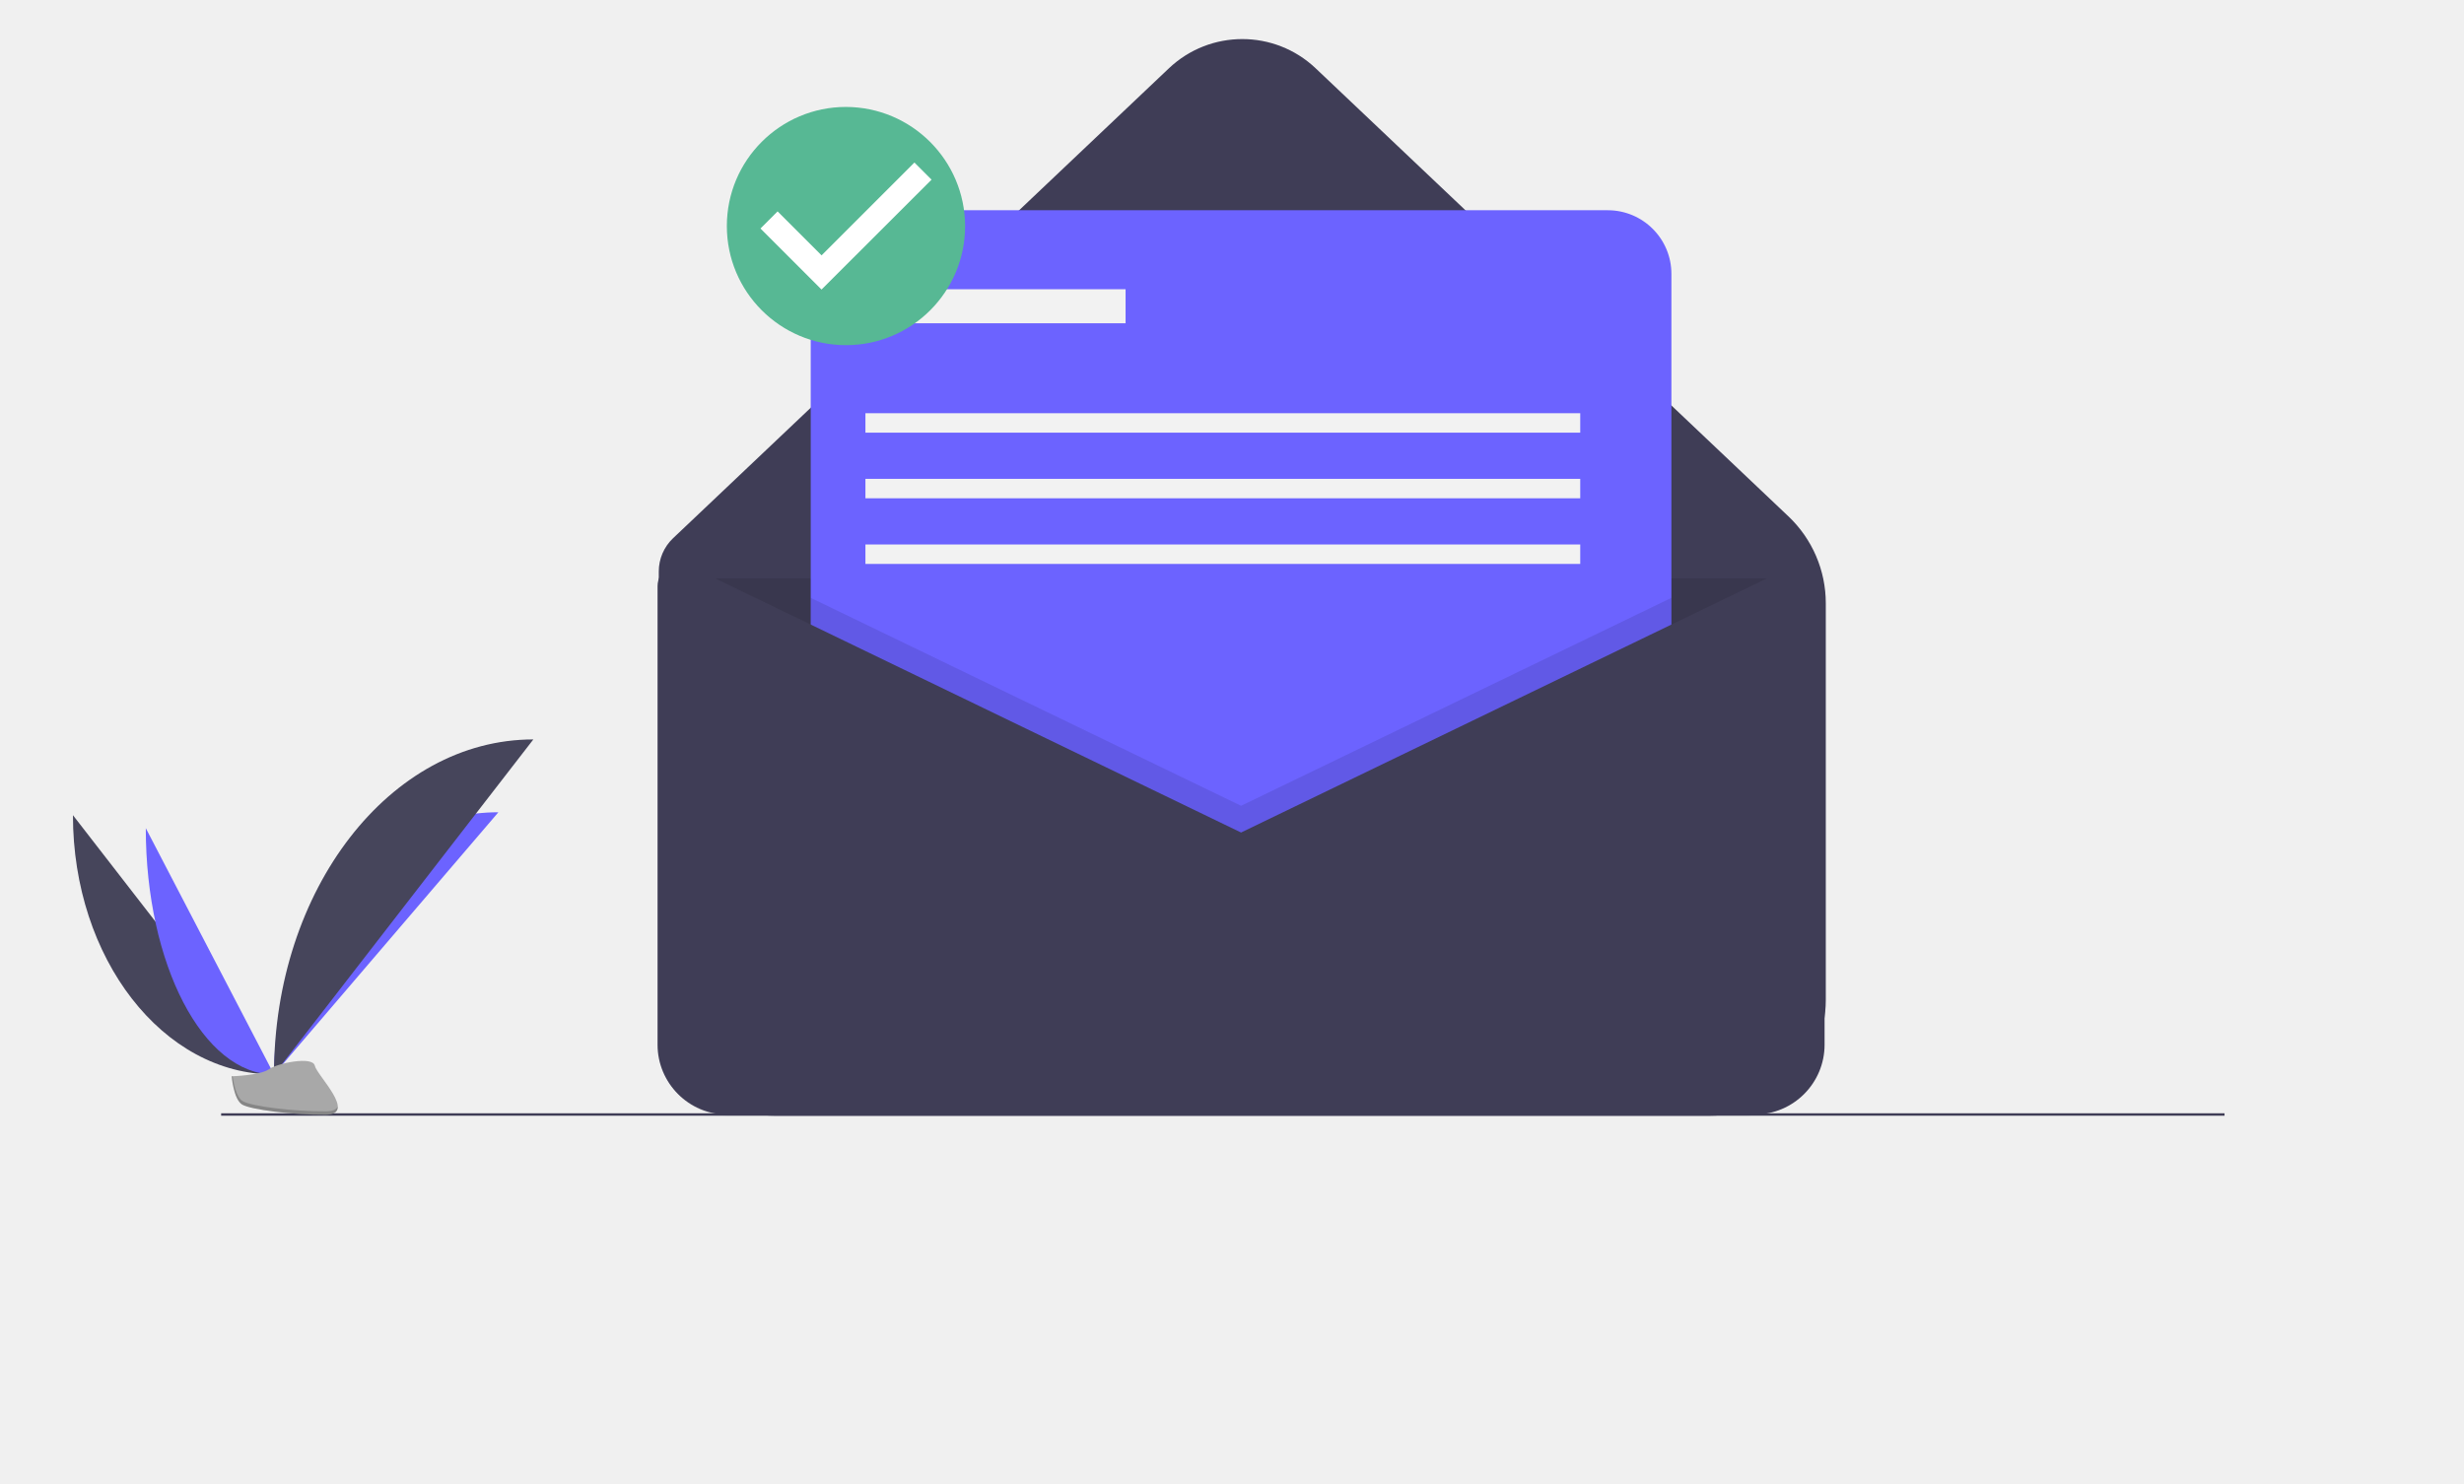
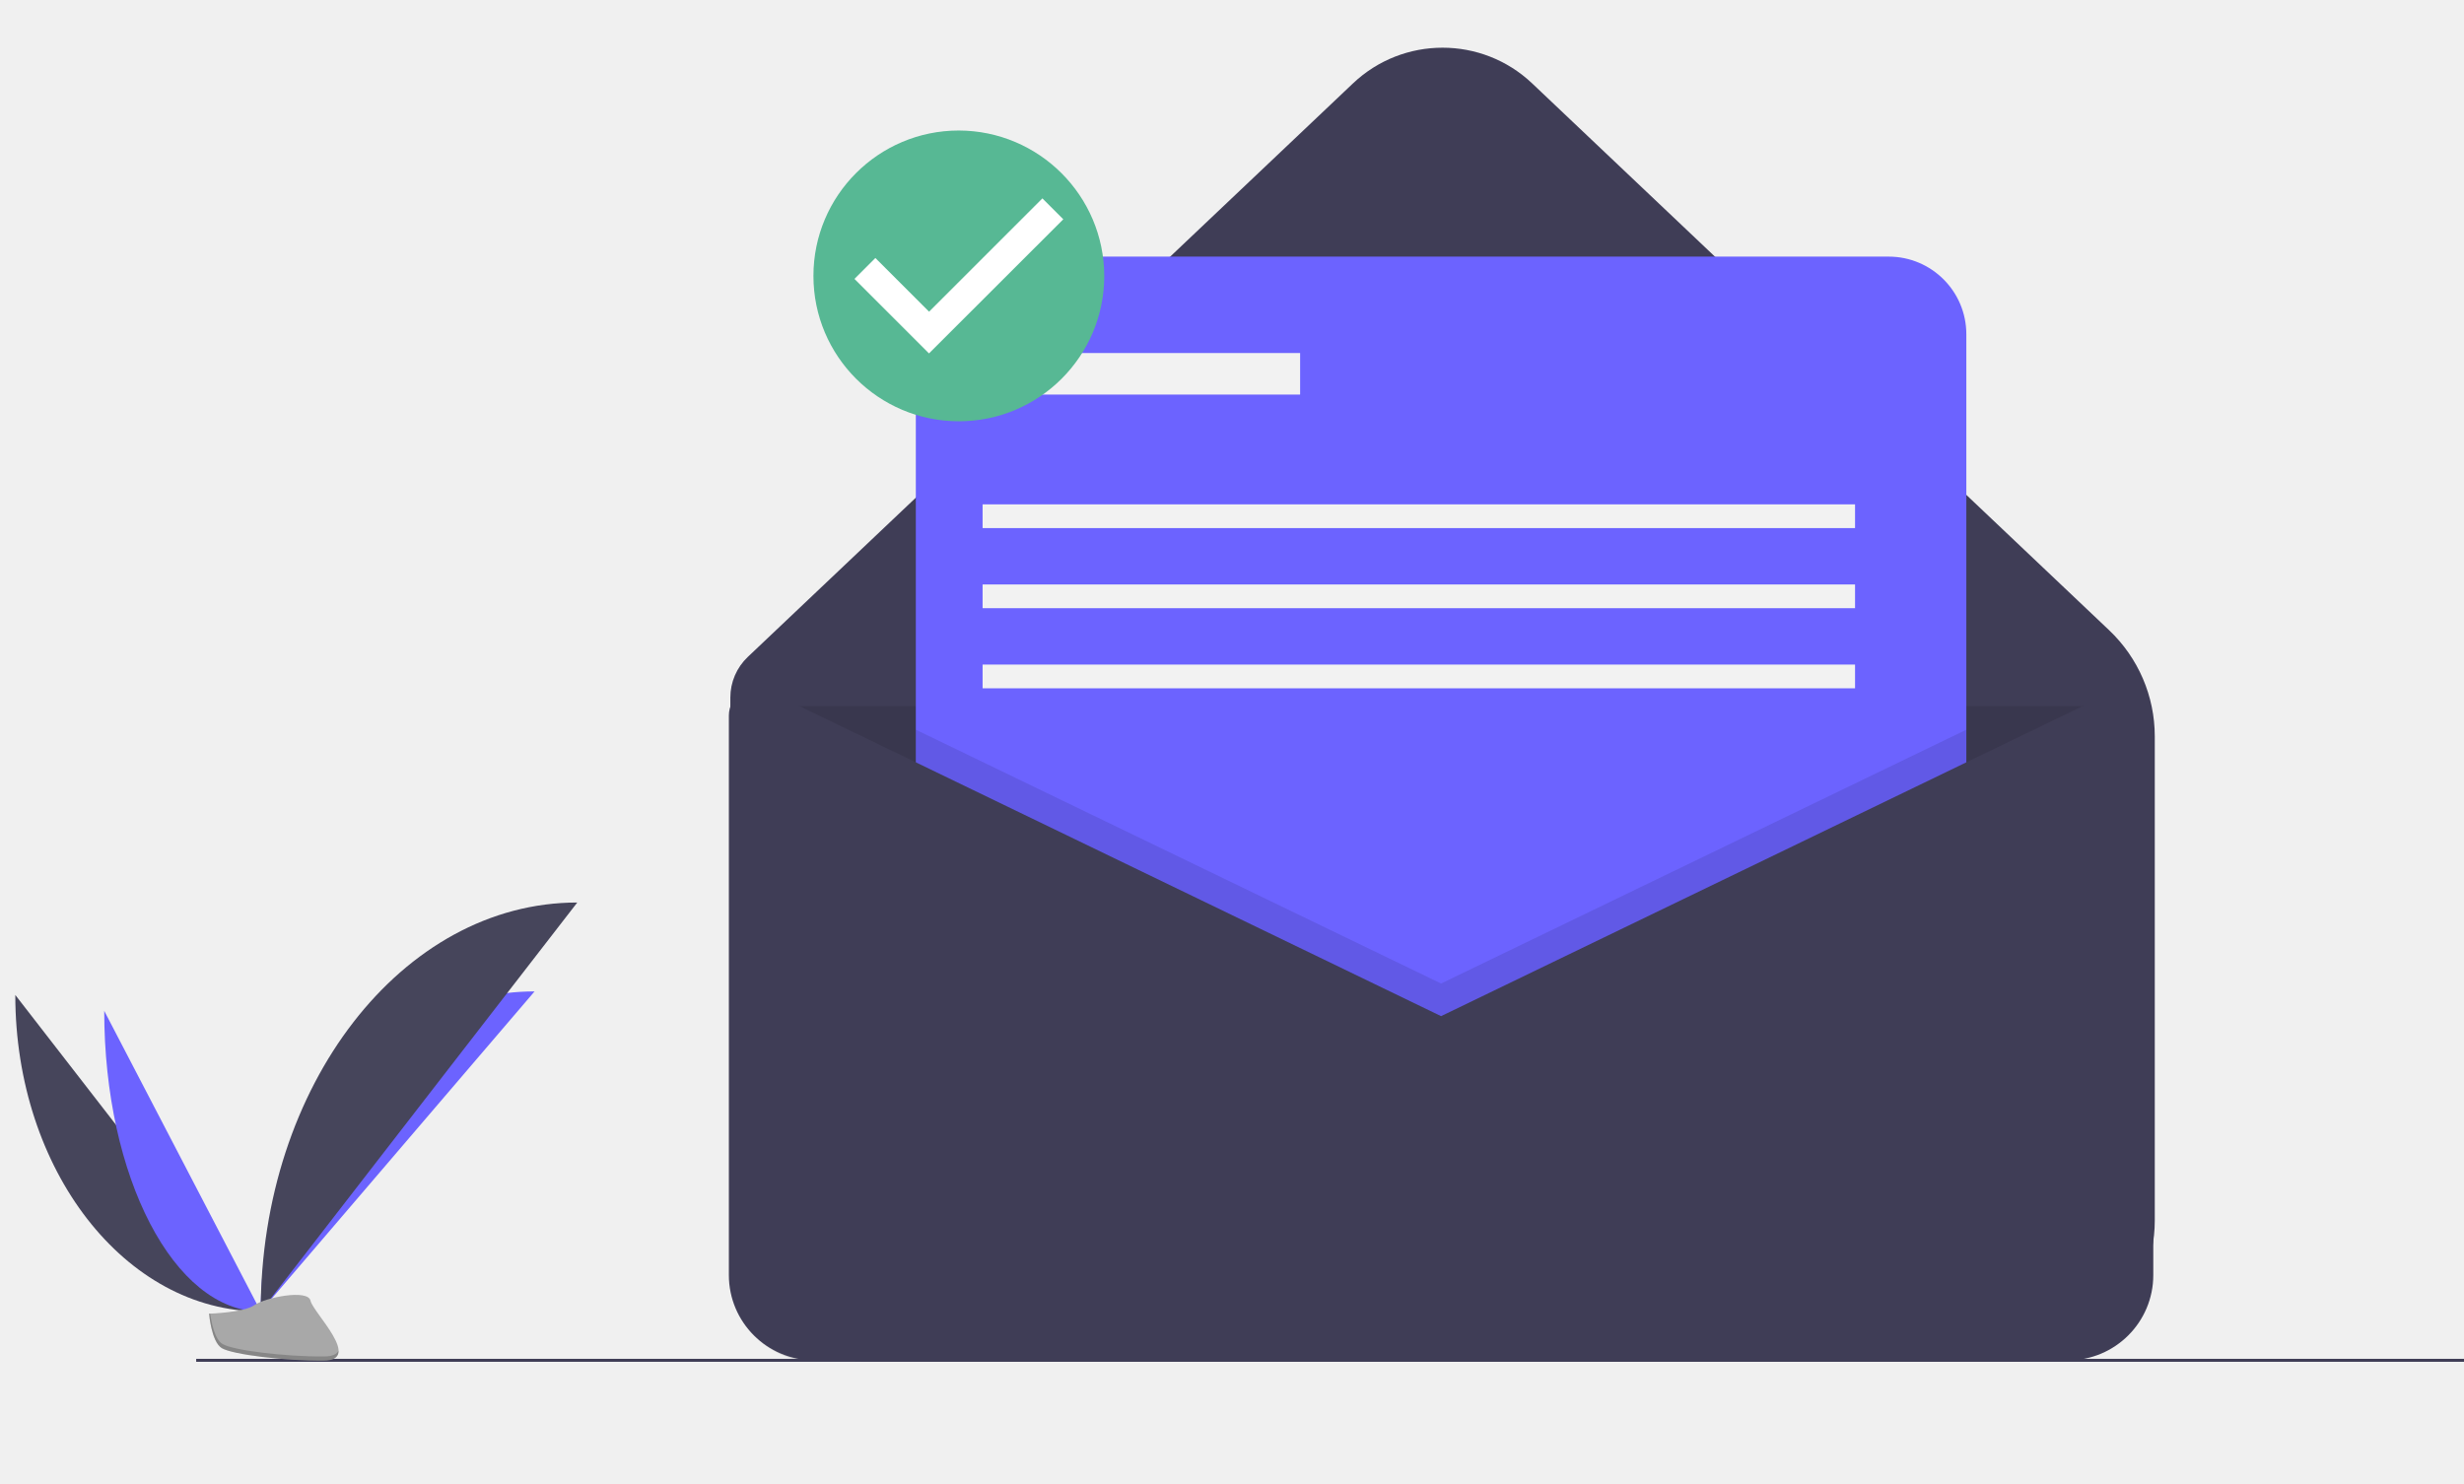
- <svg xmlns="http://www.w3.org/2000/svg" id="aaafdec0-95c8-49a3-a8f8-64216c6da511" data-name="Layer 1" width="1013.449" height="610.281" viewBox="0 0 1013.449 610.281">
+ <svg xmlns="http://www.w3.org/2000/svg" id="aaafdec0-95c8-49a3-a8f8-64216c6da511" data-name="Layer 1" width="1013.449" height="610.281" viewBox="390 0 100 500">
  <path d="M766.646,753.851H381.813a47.583,47.583,0,0,1-47.583-47.583V529.956a18.851,18.851,0,0,1,5.882-13.681L544.036,322.972a43.889,43.889,0,0,1,60.388,0L798.854,507.276a49.274,49.274,0,0,1,15.376,35.76V706.268A47.583,47.583,0,0,1,766.646,753.851Z" transform="translate(-63.27537 -294.8593)" fill="#3f3d56" />
  <path d="M240.954,387.992h476a0,0,0,0,1,0,0V580.259a28.732,28.732,0,0,1-28.732,28.732H269.686a28.732,28.732,0,0,1-28.732-28.732V387.992a0,0,0,0,1,0,0Z" opacity="0.1" transform="translate(30, -150)" />
  <path d="M333.73,521.351" transform="translate(-63.27537 -294.8593)" fill="none" stroke="#3f3d56" stroke-miterlimit="10" />
  <rect x="303.454" y="236.492" width="354" height="354" rx="26.181" fill="#6c63ff" transform="translate(30, -150)" />
  <polygon points="657.454 395.942 657.454 590.492 303.454 590.492 303.454 395.942 480.454 481.492 657.454 395.942" opacity="0.1" transform="translate(30, -150)" />
  <path d="M573.73,637.351l-226.794-109.617a9.202,9.202,0,0,0-13.206,8.285V724.619a28.732,28.732,0,0,0,28.732,28.732H784.997a28.732,28.732,0,0,0,28.732-28.732v-185.369a11.229,11.229,0,0,0-16.115-10.11Z" transform="translate(-63.27537 -294.8593)" fill="#3f3d56" />
  <rect x="333.954" y="268.992" width="99" height="14" fill="#f2f2f2" transform="translate(30, -150)" />
  <rect x="325.954" y="319.992" width="294" height="8" fill="#f2f2f2" transform="translate(30, -150)" />
  <rect x="325.954" y="346.992" width="294" height="8" fill="#f2f2f2" transform="translate(30, -150)" />
  <rect x="325.954" y="373.992" width="294" height="8" fill="#f2f2f2" transform="translate(30, -150)" />
  <line x1="60.954" y1="608.492" x2="884.954" y2="608.492" fill="none" stroke="#3f3d56" stroke-miterlimit="10" transform="translate(30, -150)" />
  <path d="M93.275,630.212c0,58.96,36.989,106.67,82.699,106.67" transform="translate(-63.27537 -294.8593)" fill="#46455b" />
  <path d="M175.975,736.883c0-59.623,41.277-107.869,92.288-107.869" transform="translate(-63.27537 -294.8593)" fill="#6c63ff" />
  <path d="M123.239,635.557c0,56.006,23.587,101.325,52.736,101.325" transform="translate(-63.27537 -294.8593)" fill="#6c63ff" />
  <path d="M175.975,736.883c0-76.185,47.71-137.832,106.67-137.832" transform="translate(-63.27537 -294.8593)" fill="#46455b" />
  <path d="M158.577,737.635s11.728-.361,15.263-2.878,18.041-5.522,18.918-1.486,17.625,20.076,4.384,20.183-30.766-2.062-34.294-4.211S158.577,737.635,158.577,737.635Z" transform="translate(-63.27537 -294.8593)" fill="#a8a8a8" />
  <path d="M197.378,752.049c-13.241.107-30.766-2.062-34.294-4.211-2.687-1.637-3.757-7.509-4.115-10.218-.248.011-.392.015-.392.015s.743,9.459,4.271,11.608,21.053,4.318,34.294,4.211c3.822-.031,5.142-1.391,5.07-3.405C201.68,751.266,200.223,752.026,197.378,752.049Z" transform="translate(-63.27537 -294.8593)" opacity="0.2" />
  <ellipse cx="317.954" cy="242.066" rx="41" ry="41.075" fill="#fff" transform="translate(30, -150)" />
  <path d="M411.23,338.851a49,49,0,1,0,49,49A49.144,49.144,0,0,0,411.23,338.851Zm-10.059,75.125-25.113-25.113,7.044-7.044L401.194,399.912l38.187-38.187,7.044,7.044-45.254,45.207Z" transform="translate(-63.27537 -294.8593)" fill="#57b894" />
</svg>
